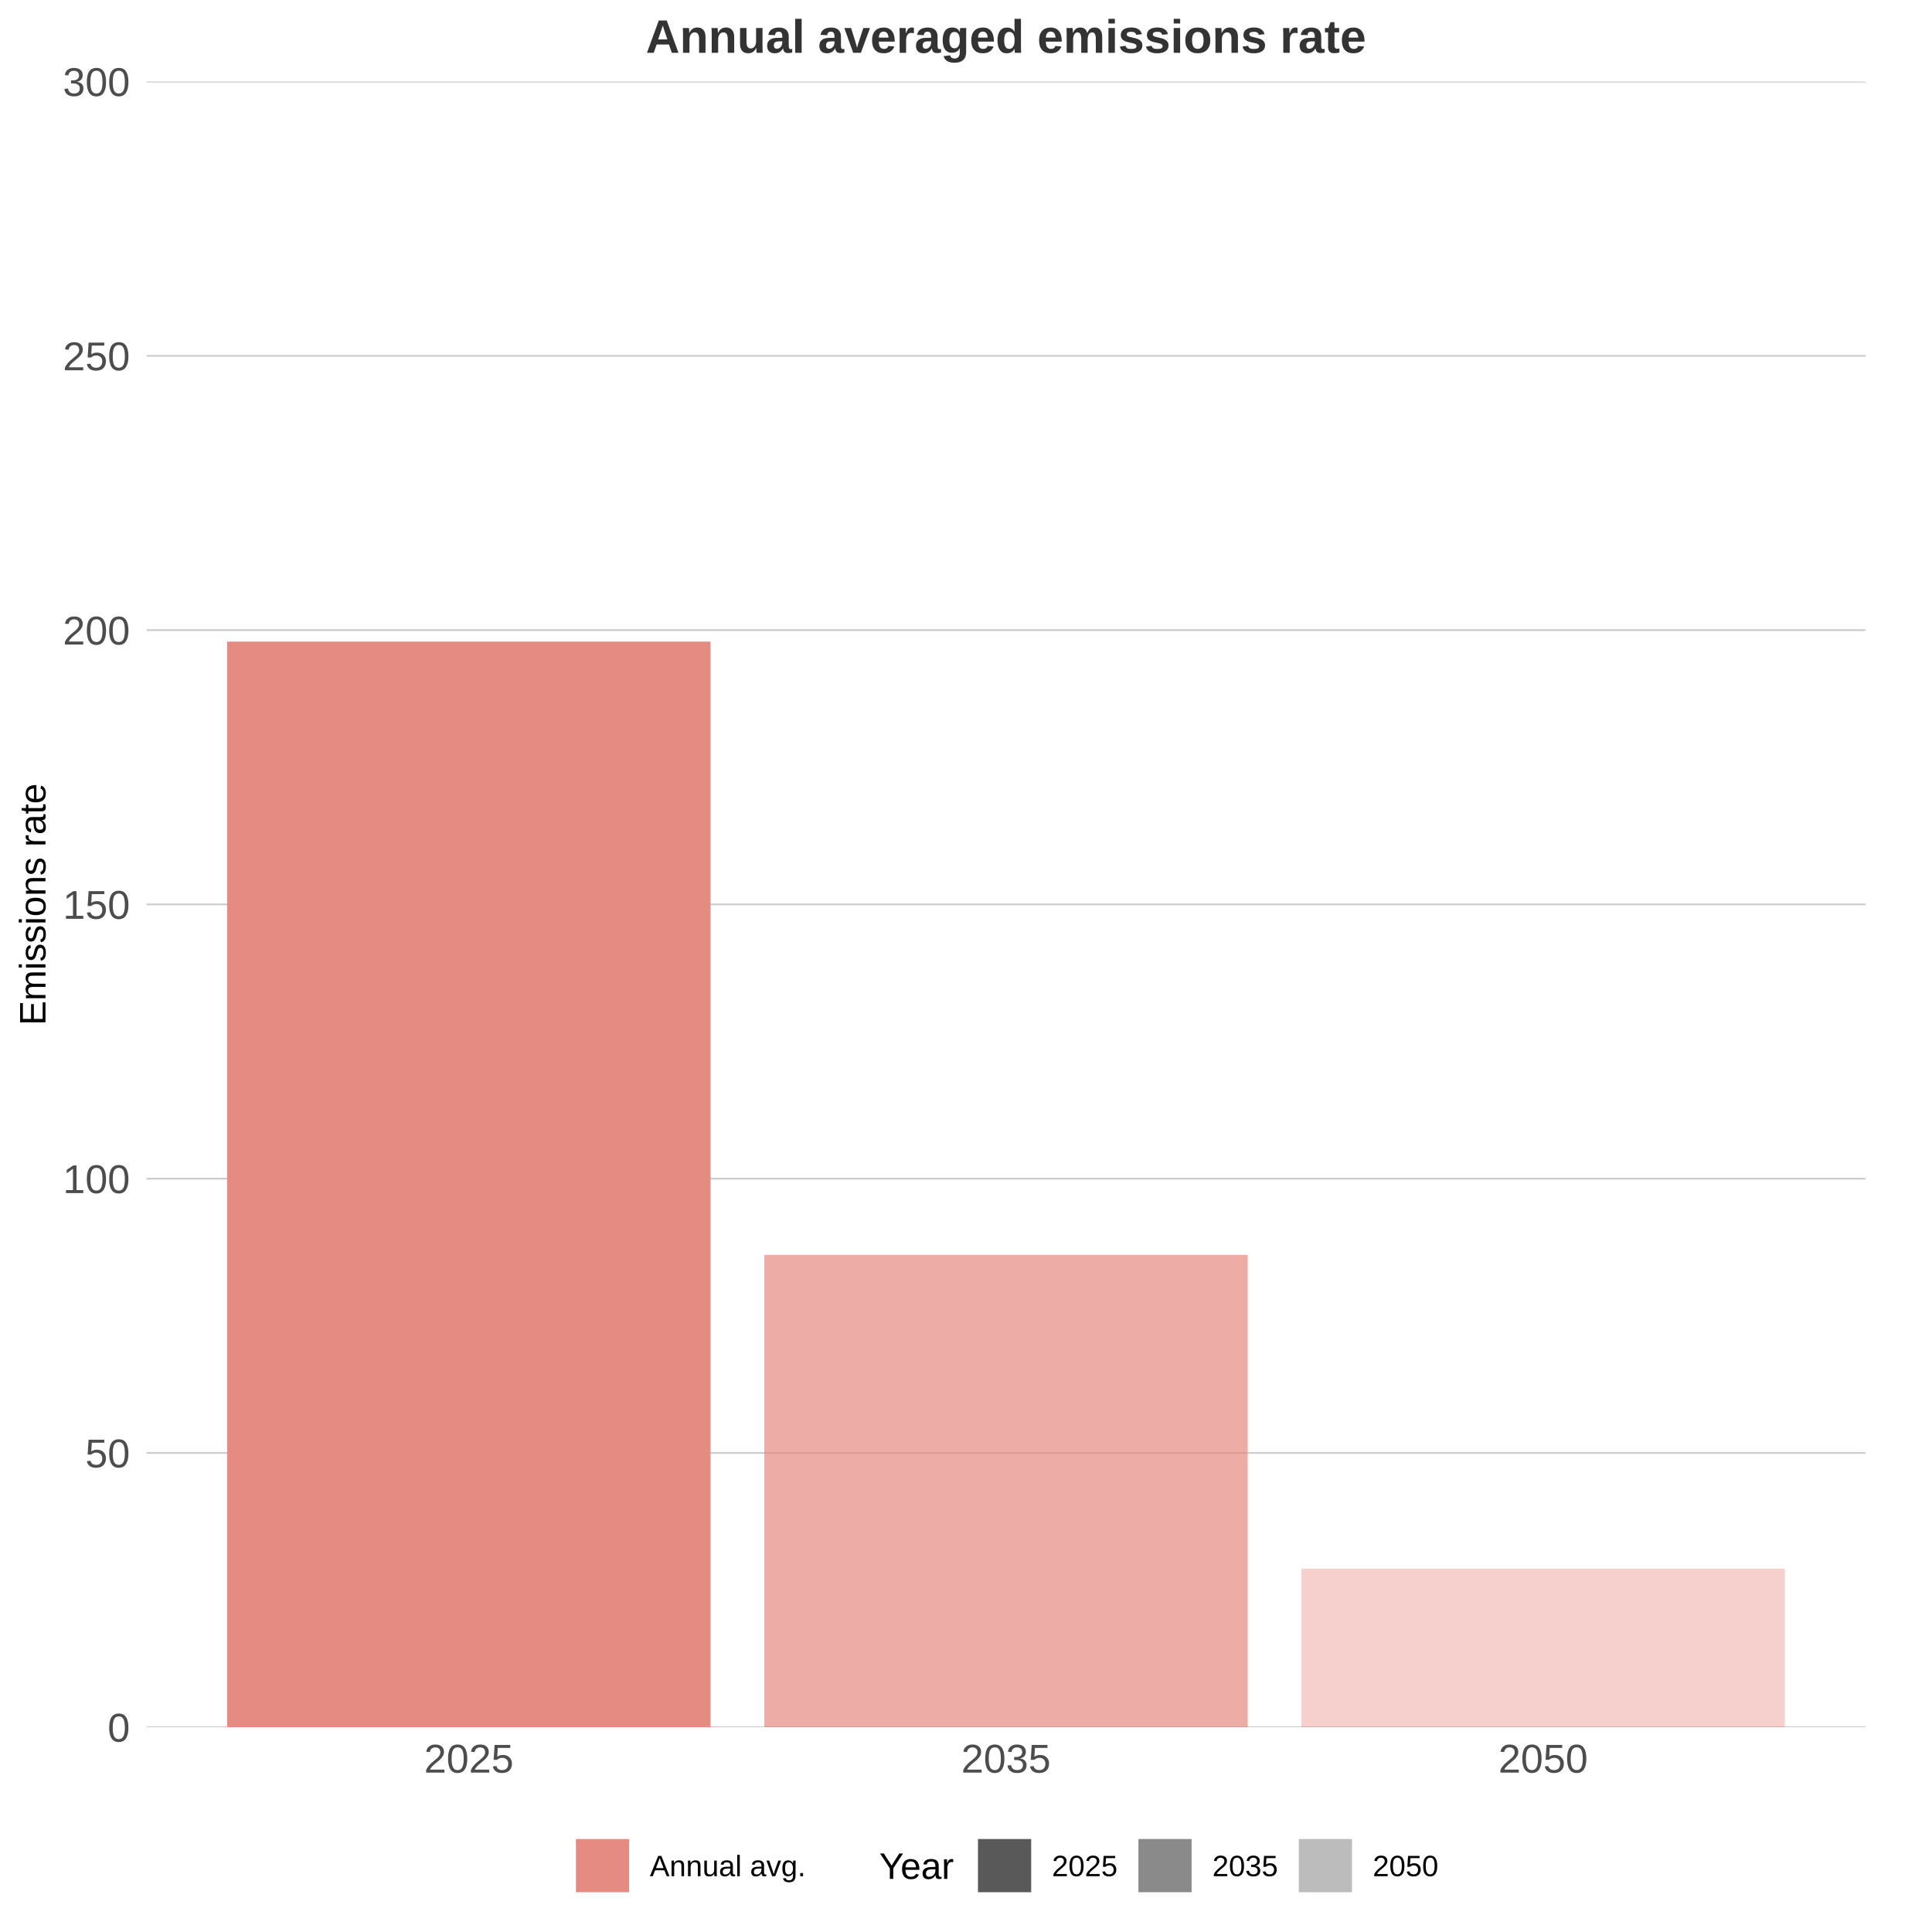
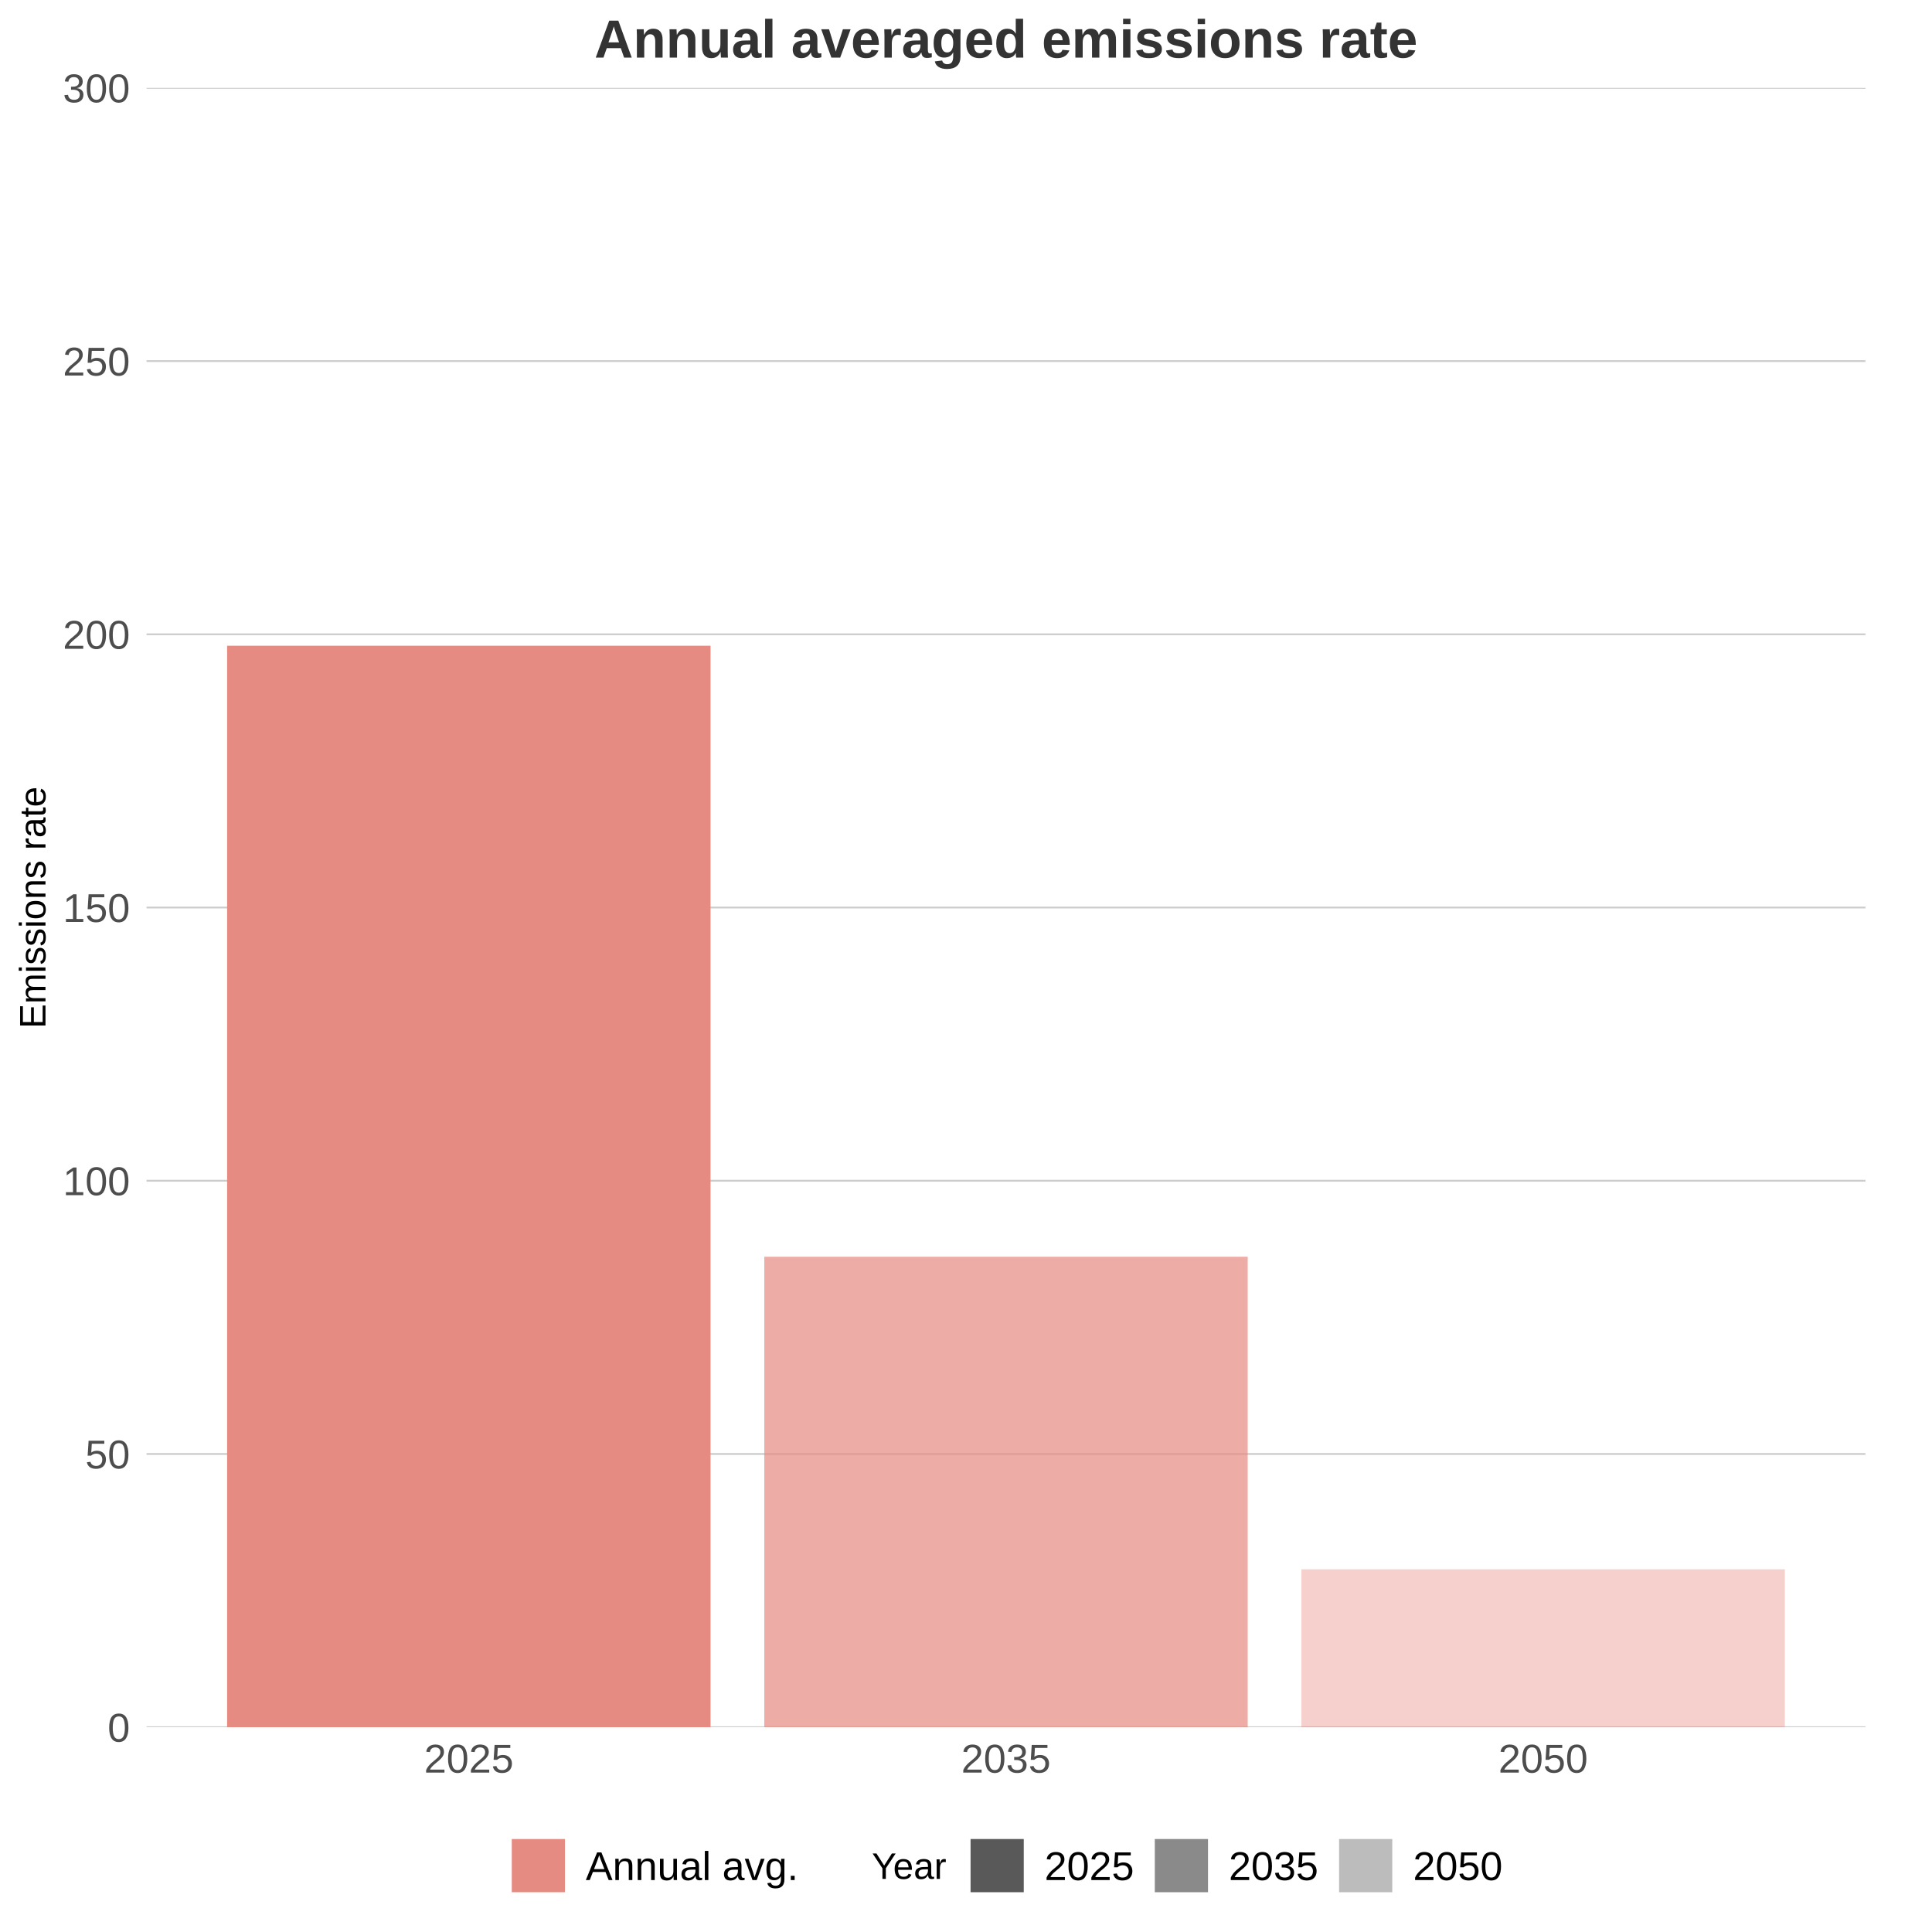
<svg xmlns="http://www.w3.org/2000/svg" class="svglite" width="576.00pt" height="576.00pt" viewBox="0 0 576.00 576.00">
  <defs>
    <style type="text/css">
    .svglite line, .svglite polyline, .svglite polygon, .svglite path, .svglite rect, .svglite circle {
      fill: none;
      stroke: #000000;
      stroke-linecap: round;
      stroke-linejoin: round;
      stroke-miterlimit: 10.00;
    }
    .svglite text {
      white-space: pre;
    }
  </style>
  </defs>
  <rect width="100%" height="100%" style="stroke: none; fill: #FFFFFF;" />
  <defs>
    <clipPath id="cpMC4wMHw1NzYuMDB8MC4wMHw1NzYuMDA=">
      <rect x="0.00" y="0.00" width="576.00" height="576.00" />
    </clipPath>
  </defs>
  <g clip-path="url(#cpMC4wMHw1NzYuMDB8MC4wMHw1NzYuMDA=)">
    <rect x="0.00" y="0.00" width="576.00" height="576.00" style="stroke-width: 1.07; stroke: none; fill: #FFFFFF;" />
  </g>
  <defs>
-     <clipPath id="cpNDMuNjl8NTU2LjE2fDI0LjMyfDUxNC45NA==">
-       <rect x="43.69" y="24.32" width="512.47" height="490.62" />
+     <clipPath id="cpNDMuNjl8NTU2LjE2fDI2LjIwfDUxNC45NA==">
+       <rect x="43.69" y="26.20" width="512.47" height="488.74" />
    </clipPath>
  </defs>
-   <g clip-path="url(#cpNDMuNjl8NTU2LjE2fDI0LjMyfDUxNC45NA==)">
+   <g clip-path="url(#cpNDMuNjl8NTU2LjE2fDI2LjIwfDUxNC45NA==)">
    <polyline points="43.69,514.94 556.16,514.94 " style="stroke-width: 0.53; stroke: #CCCCCC; stroke-linecap: butt;" />
-     <polyline points="43.69,433.17 556.16,433.17 " style="stroke-width: 0.53; stroke: #CCCCCC; stroke-linecap: butt;" />
-     <polyline points="43.69,351.40 556.16,351.40 " style="stroke-width: 0.53; stroke: #CCCCCC; stroke-linecap: butt;" />
-     <polyline points="43.69,269.63 556.16,269.63 " style="stroke-width: 0.53; stroke: #CCCCCC; stroke-linecap: butt;" />
-     <polyline points="43.69,187.86 556.16,187.86 " style="stroke-width: 0.53; stroke: #CCCCCC; stroke-linecap: butt;" />
-     <polyline points="43.69,106.09 556.16,106.09 " style="stroke-width: 0.53; stroke: #CCCCCC; stroke-linecap: butt;" />
-     <polyline points="43.69,24.32 556.16,24.32 " style="stroke-width: 0.53; stroke: #CCCCCC; stroke-linecap: butt;" />
-     <rect x="67.71" y="191.29" width="144.13" height="323.65" style="stroke-width: 1.07; stroke: none; stroke-linecap: butt; stroke-linejoin: miter; fill: #E68B81;" />
-     <rect x="227.86" y="374.13" width="144.13" height="140.81" style="stroke-width: 1.07; stroke: none; stroke-linecap: butt; stroke-linejoin: miter; fill: #E68B81; fill-opacity: 0.70;" />
-     <rect x="388.00" y="467.68" width="144.13" height="47.26" style="stroke-width: 1.07; stroke: none; stroke-linecap: butt; stroke-linejoin: miter; fill: #E68B81; fill-opacity: 0.40;" />
+     <polyline points="43.69,433.48 556.16,433.48 " style="stroke-width: 0.53; stroke: #CCCCCC; stroke-linecap: butt;" />
+     <polyline points="43.69,352.03 556.16,352.03 " style="stroke-width: 0.53; stroke: #CCCCCC; stroke-linecap: butt;" />
+     <polyline points="43.69,270.57 556.16,270.57 " style="stroke-width: 0.53; stroke: #CCCCCC; stroke-linecap: butt;" />
+     <polyline points="43.69,189.11 556.16,189.11 " style="stroke-width: 0.53; stroke: #CCCCCC; stroke-linecap: butt;" />
+     <polyline points="43.69,107.65 556.16,107.65 " style="stroke-width: 0.53; stroke: #CCCCCC; stroke-linecap: butt;" />
+     <polyline points="43.69,26.20 556.16,26.20 " style="stroke-width: 0.53; stroke: #CCCCCC; stroke-linecap: butt;" />
+     <rect x="67.71" y="192.53" width="144.13" height="322.41" style="stroke-width: 1.07; stroke: none; stroke-linecap: butt; stroke-linejoin: miter; fill: #E68B81;" />
+     <rect x="227.86" y="374.67" width="144.13" height="140.27" style="stroke-width: 1.07; stroke: none; stroke-linecap: butt; stroke-linejoin: miter; fill: #E68B81; fill-opacity: 0.70;" />
+     <rect x="388.00" y="467.86" width="144.13" height="47.08" style="stroke-width: 1.07; stroke: none; stroke-linecap: butt; stroke-linejoin: miter; fill: #E68B81; fill-opacity: 0.40;" />
  </g>
  <g clip-path="url(#cpMC4wMHw1NzYuMDB8MC4wMHw1NzYuMDA=)">
    <text x="38.76" y="519.25" text-anchor="end" style="font-size: 12.00px;fill: #4D4D4D; font-family: &quot;Arial&quot;;" textLength="6.67px" lengthAdjust="spacingAndGlyphs">0</text>
-     <text x="38.76" y="437.48" text-anchor="end" style="font-size: 12.00px;fill: #4D4D4D; font-family: &quot;Arial&quot;;" textLength="13.35px" lengthAdjust="spacingAndGlyphs">50</text>
-     <text x="38.76" y="355.71" text-anchor="end" style="font-size: 12.00px;fill: #4D4D4D; font-family: &quot;Arial&quot;;" textLength="20.02px" lengthAdjust="spacingAndGlyphs">100</text>
-     <text x="38.76" y="273.93" text-anchor="end" style="font-size: 12.00px;fill: #4D4D4D; font-family: &quot;Arial&quot;;" textLength="20.02px" lengthAdjust="spacingAndGlyphs">150</text>
-     <text x="38.76" y="192.16" text-anchor="end" style="font-size: 12.00px;fill: #4D4D4D; font-family: &quot;Arial&quot;;" textLength="20.02px" lengthAdjust="spacingAndGlyphs">200</text>
-     <text x="38.76" y="110.39" text-anchor="end" style="font-size: 12.00px;fill: #4D4D4D; font-family: &quot;Arial&quot;;" textLength="20.02px" lengthAdjust="spacingAndGlyphs">250</text>
-     <text x="38.76" y="28.62" text-anchor="end" style="font-size: 12.00px;fill: #4D4D4D; font-family: &quot;Arial&quot;;" textLength="20.02px" lengthAdjust="spacingAndGlyphs">300</text>
+     <text x="38.76" y="437.79" text-anchor="end" style="font-size: 12.00px;fill: #4D4D4D; font-family: &quot;Arial&quot;;" textLength="13.35px" lengthAdjust="spacingAndGlyphs">50</text>
+     <text x="38.76" y="356.33" text-anchor="end" style="font-size: 12.00px;fill: #4D4D4D; font-family: &quot;Arial&quot;;" textLength="20.02px" lengthAdjust="spacingAndGlyphs">100</text>
+     <text x="38.76" y="274.87" text-anchor="end" style="font-size: 12.00px;fill: #4D4D4D; font-family: &quot;Arial&quot;;" textLength="20.02px" lengthAdjust="spacingAndGlyphs">150</text>
+     <text x="38.76" y="193.42" text-anchor="end" style="font-size: 12.00px;fill: #4D4D4D; font-family: &quot;Arial&quot;;" textLength="20.02px" lengthAdjust="spacingAndGlyphs">200</text>
+     <text x="38.76" y="111.96" text-anchor="end" style="font-size: 12.00px;fill: #4D4D4D; font-family: &quot;Arial&quot;;" textLength="20.02px" lengthAdjust="spacingAndGlyphs">250</text>
+     <text x="38.76" y="30.50" text-anchor="end" style="font-size: 12.00px;fill: #4D4D4D; font-family: &quot;Arial&quot;;" textLength="20.02px" lengthAdjust="spacingAndGlyphs">300</text>
    <text x="139.78" y="528.48" text-anchor="middle" style="font-size: 12.00px;fill: #4D4D4D; font-family: &quot;Arial&quot;;" textLength="26.70px" lengthAdjust="spacingAndGlyphs">2025</text>
    <text x="299.92" y="528.48" text-anchor="middle" style="font-size: 12.00px;fill: #4D4D4D; font-family: &quot;Arial&quot;;" textLength="26.70px" lengthAdjust="spacingAndGlyphs">2035</text>
    <text x="460.07" y="528.48" text-anchor="middle" style="font-size: 12.00px;fill: #4D4D4D; font-family: &quot;Arial&quot;;" textLength="26.70px" lengthAdjust="spacingAndGlyphs">2050</text>
-     <text transform="translate(13.56,269.63) rotate(-90)" text-anchor="middle" style="font-size: 11.00px; font-family: &quot;Arial&quot;;" textLength="72.14px" lengthAdjust="spacingAndGlyphs">Emissions rate</text>
-     <rect x="171.70" y="548.28" width="15.86" height="15.86" style="stroke-width: 1.07; stroke: none; stroke-linecap: butt; stroke-linejoin: miter; fill: #E68B81;" />
-     <text x="193.75" y="559.36" style="font-size: 8.80px; font-family: &quot;Arial&quot;;" textLength="46.48px" lengthAdjust="spacingAndGlyphs">Annual avg.</text>
-     <text x="262.14" y="560.16" style="font-size: 11.00px; font-family: &quot;Arial&quot;;" textLength="23.24px" lengthAdjust="spacingAndGlyphs">Year</text>
-     <rect x="291.57" y="548.28" width="15.86" height="15.86" style="stroke-width: 1.07; stroke: none; stroke-linecap: butt; stroke-linejoin: miter; fill: #595959;" />
-     <rect x="339.40" y="548.28" width="15.86" height="15.86" style="stroke-width: 1.07; stroke: none; stroke-linecap: butt; stroke-linejoin: miter; fill: #595959; fill-opacity: 0.70;" />
-     <rect x="387.22" y="548.28" width="15.86" height="15.86" style="stroke-width: 1.07; stroke: none; stroke-linecap: butt; stroke-linejoin: miter; fill: #595959; fill-opacity: 0.40;" />
-     <text x="313.62" y="559.36" style="font-size: 8.80px; font-family: &quot;Arial&quot;;" textLength="19.58px" lengthAdjust="spacingAndGlyphs">2025</text>
-     <text x="361.45" y="559.36" style="font-size: 8.80px; font-family: &quot;Arial&quot;;" textLength="19.58px" lengthAdjust="spacingAndGlyphs">2035</text>
-     <text x="409.27" y="559.36" style="font-size: 8.80px; font-family: &quot;Arial&quot;;" textLength="19.58px" lengthAdjust="spacingAndGlyphs">2050</text>
-     <text x="299.92" y="15.74" text-anchor="middle" style="font-size: 14.00px; font-weight: bold;fill: #333333; font-family: &quot;Arial&quot;;" textLength="214.67px" lengthAdjust="spacingAndGlyphs">Annual averaged emissions rate</text>
+     <text transform="translate(13.56,270.57) rotate(-90)" text-anchor="middle" style="font-size: 11.00px; font-family: &quot;Arial&quot;;" textLength="72.14px" lengthAdjust="spacingAndGlyphs">Emissions rate</text>
+     <rect x="152.58" y="548.28" width="15.86" height="15.86" style="stroke-width: 1.07; stroke: none; stroke-linecap: butt; stroke-linejoin: miter; fill: #E68B81;" />
+     <text x="174.63" y="560.52" style="font-size: 12.00px; font-family: &quot;Arial&quot;;" textLength="63.38px" lengthAdjust="spacingAndGlyphs">Annual avg.</text>
+     <text x="259.93" y="560.16" style="font-size: 11.00px; font-family: &quot;Arial&quot;;" textLength="23.24px" lengthAdjust="spacingAndGlyphs">Year</text>
+     <rect x="289.36" y="548.28" width="15.86" height="15.86" style="stroke-width: 1.07; stroke: none; stroke-linecap: butt; stroke-linejoin: miter; fill: #595959;" />
+     <rect x="344.29" y="548.28" width="15.86" height="15.86" style="stroke-width: 1.07; stroke: none; stroke-linecap: butt; stroke-linejoin: miter; fill: #595959; fill-opacity: 0.70;" />
+     <rect x="399.23" y="548.28" width="15.86" height="15.86" style="stroke-width: 1.07; stroke: none; stroke-linecap: butt; stroke-linejoin: miter; fill: #595959; fill-opacity: 0.40;" />
+     <text x="311.41" y="560.52" style="font-size: 12.00px; font-family: &quot;Arial&quot;;" textLength="26.70px" lengthAdjust="spacingAndGlyphs">2025</text>
+     <text x="366.34" y="560.52" style="font-size: 12.00px; font-family: &quot;Arial&quot;;" textLength="26.70px" lengthAdjust="spacingAndGlyphs">2035</text>
+     <text x="421.28" y="560.52" style="font-size: 12.00px; font-family: &quot;Arial&quot;;" textLength="26.70px" lengthAdjust="spacingAndGlyphs">2050</text>
+     <text x="299.92" y="17.18" text-anchor="middle" style="font-size: 16.00px; font-weight: bold;fill: #333333; font-family: &quot;Arial&quot;;" textLength="245.40px" lengthAdjust="spacingAndGlyphs">Annual averaged emissions rate</text>
  </g>
</svg>
